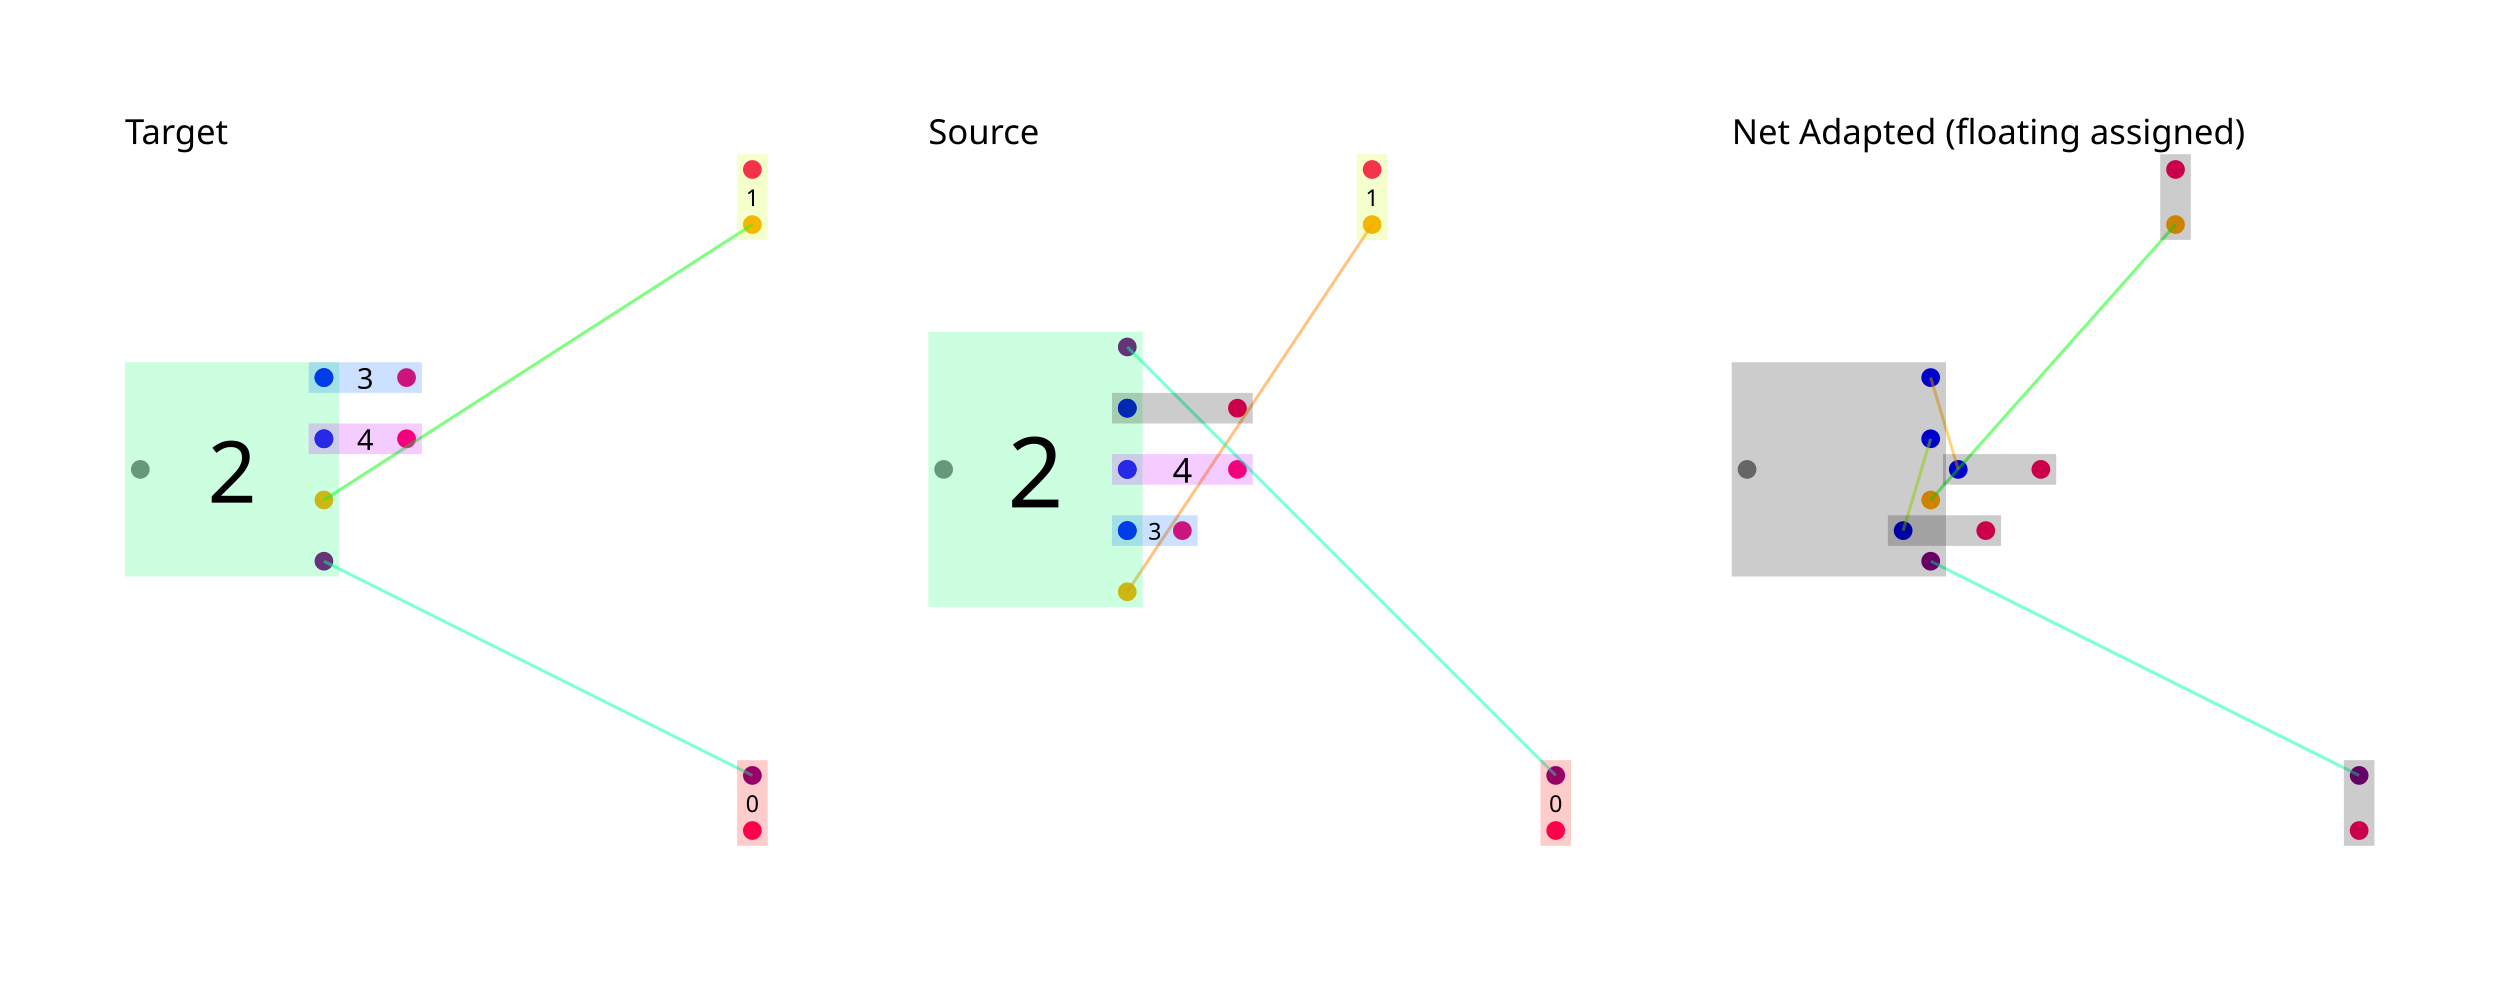
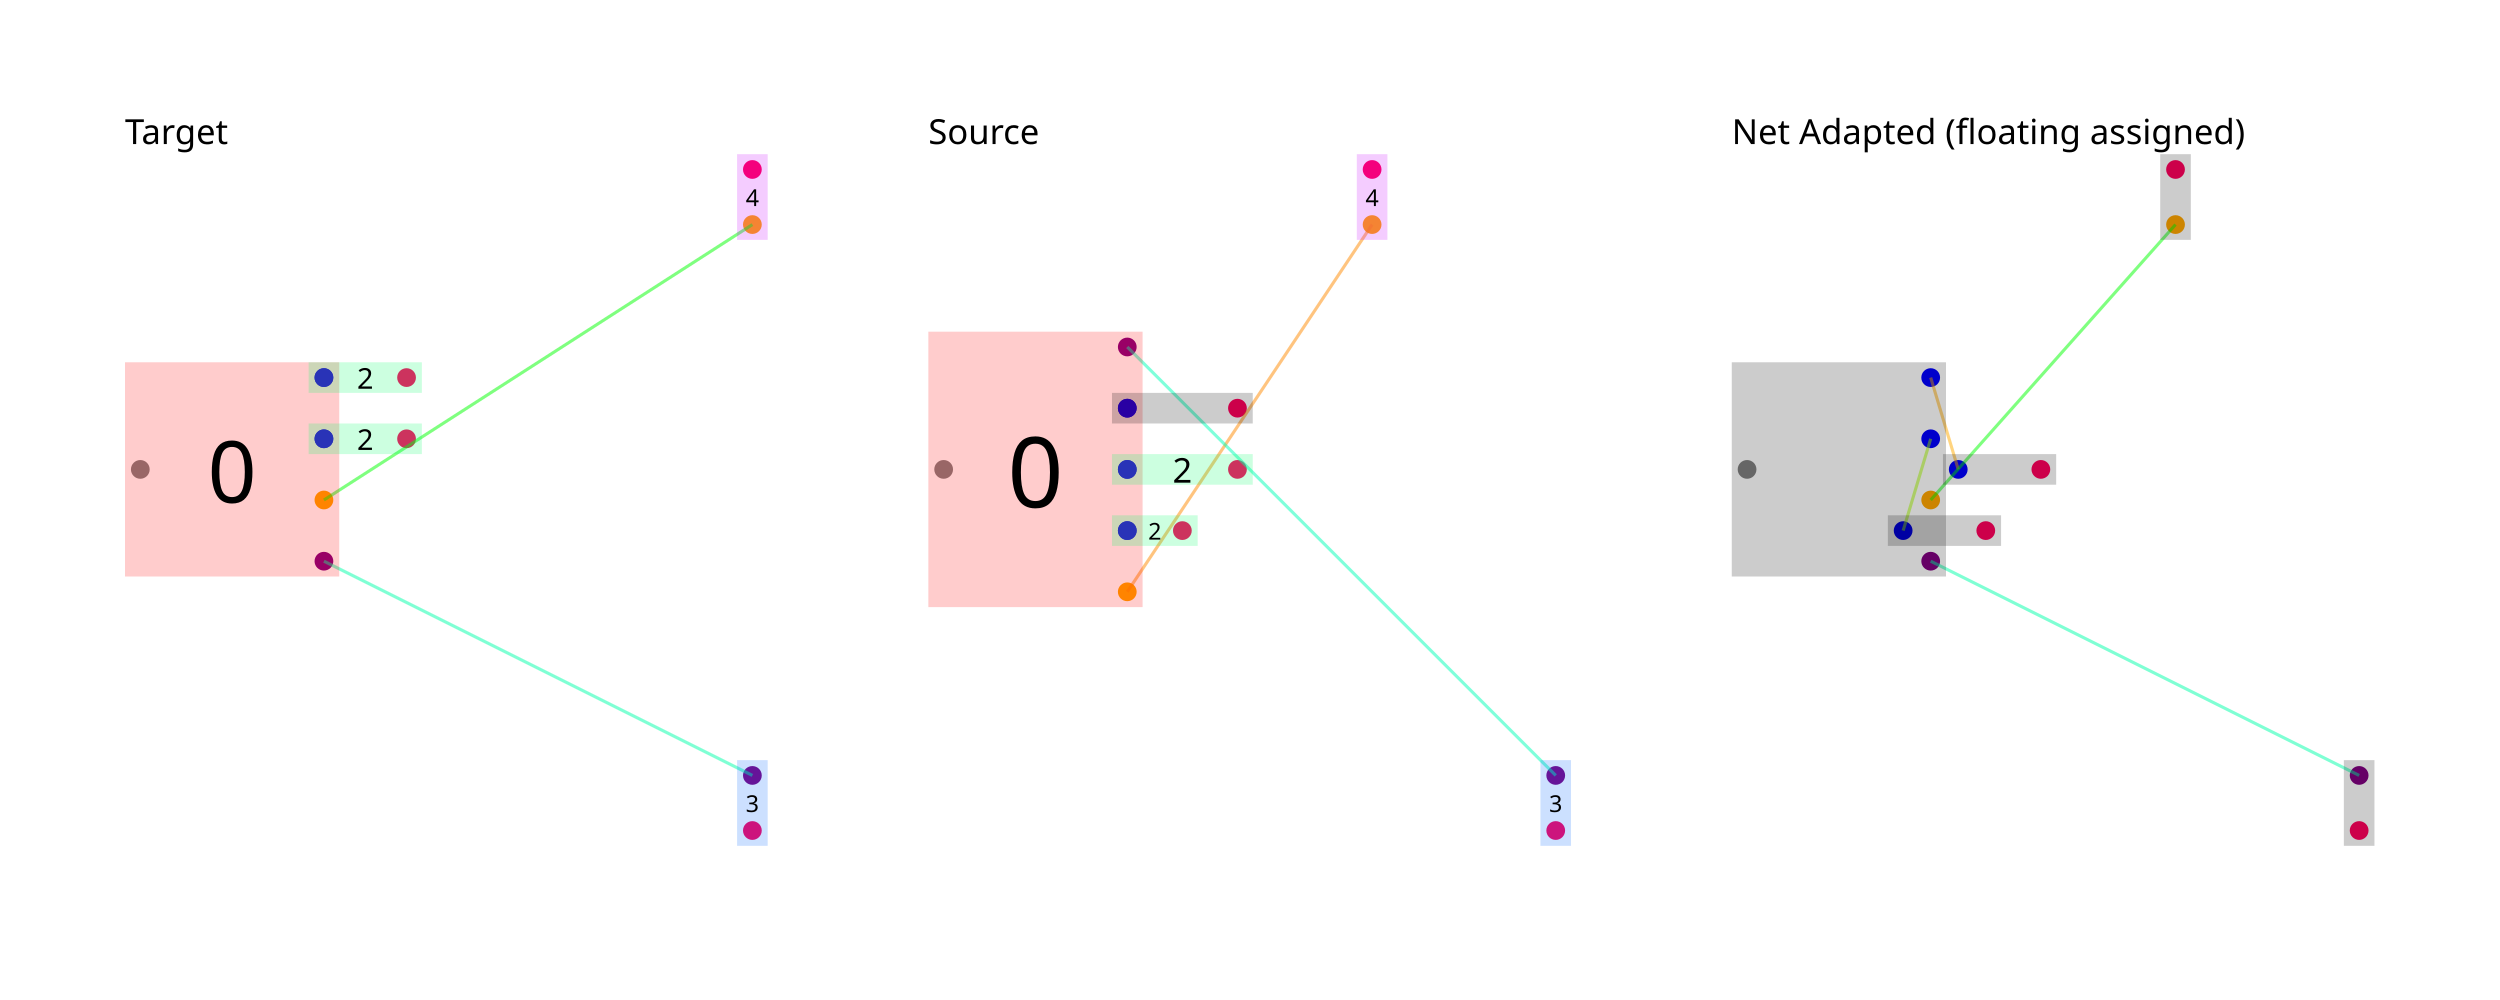
<svg xmlns="http://www.w3.org/2000/svg" width="800" height="320" viewBox="0 0 800 320">
  <rect width="100%" height="100%" fill="white" />
  <g>
    <circle data-type="point" data-label="schematic_component_0_center component_center center_schematic_component_0" data-x="0" data-y="0" cx="44.897" cy="150.207" r="3" fill="gray" />
  </g>
  <g>
    <circle data-type="point" data-label="schematic_port_0 normal unnamedsubcircuit7_connectivity_net0" data-x="0.6000000000000001" data-y="0.30000000000000004" cx="103.656" cy="120.827" r="3" fill="blue" />
  </g>
  <g>
    <circle data-type="point" data-label="schematic_port_1 normal unnamedsubcircuit7_connectivity_net1" data-x="0.6000000000000001" data-y="0.09999999999999998" cx="103.656" cy="140.414" r="3" fill="blue" />
  </g>
  <g>
    <circle data-type="point" data-label="schematic_port_2 vcc unnamedsubcircuit7_connectivity_net2" data-x="0.6000000000000001" data-y="-0.10000000000000003" cx="103.656" cy="160" r="3" fill="orange" />
  </g>
  <g>
    <circle data-type="point" data-label="schematic_port_3 gnd unnamedsubcircuit7_connectivity_net3" data-x="0.6000000000000001" data-y="-0.30000000000000004" cx="103.656" cy="179.586" r="3" fill="purple" />
  </g>
  <g>
    <circle data-type="point" data-label="schematic_net_label_0_pin gnd unnamedsubcircuit7_connectivity_net3" data-x="2" data-y="-1" cx="240.761" cy="248.139" r="3" fill="purple" />
  </g>
  <g>
    <circle data-type="point" data-label="schematic_net_label_0_center netlabel_center schematic_net_label_0_center" data-x="2" data-y="-1.18" cx="240.761" cy="265.767" r="3" fill="hsl(338.4, 100%, 50%, 1)" />
  </g>
  <g>
    <circle data-type="point" data-label="schematic_net_label_1_pin vcc unnamedsubcircuit7_connectivity_net2" data-x="2" data-y="0.8" cx="240.761" cy="71.861" r="3" fill="orange" />
  </g>
  <g>
    <circle data-type="point" data-label="schematic_net_label_1_center netlabel_center schematic_net_label_1_center" data-x="2" data-y="0.98" cx="240.761" cy="54.233" r="3" fill="hsl(338.4, 100%, 50%, 1)" />
  </g>
  <g>
    <circle data-type="point" data-label="schematic_net_label_2_pin normal unnamedsubcircuit7_connectivity_net0" data-x="0.6000000000000001" data-y="0.30000000000000004" cx="103.656" cy="120.827" r="3" fill="blue" />
  </g>
  <g>
    <circle data-type="point" data-label="schematic_net_label_2_center netlabel_center schematic_net_label_2_center" data-x="0.8700000000000001" data-y="0.30000000000000004" cx="130.098" cy="120.827" r="3" fill="hsl(338.4, 100%, 50%, 1)" />
  </g>
  <g>
    <circle data-type="point" data-label="schematic_net_label_3_pin normal unnamedsubcircuit7_connectivity_net1" data-x="0.6000000000000001" data-y="0.09999999999999998" cx="103.656" cy="140.414" r="3" fill="blue" />
  </g>
  <g>
    <circle data-type="point" data-label="schematic_net_label_3_center netlabel_center schematic_net_label_3_center" data-x="0.8700000000000001" data-y="0.09999999999999998" cx="130.098" cy="140.414" r="3" fill="hsl(338.4, 100%, 50%, 1)" />
  </g>
  <g>
    <circle data-type="point" data-label="schematic_component_0_center component_center center_schematic_component_0" data-x="2.6249999999999996" data-y="0" cx="301.969" cy="150.207" r="3" fill="gray" />
  </g>
  <g>
    <circle data-type="point" data-label="schematic_port_0 vcc unnamedsubcircuit31_connectivity_net0" data-x="3.2249999999999996" data-y="-0.4" cx="360.728" cy="189.38" r="3" fill="orange" />
  </g>
  <g>
    <circle data-type="point" data-label="schematic_port_1 normal unnamedsubcircuit31_connectivity_net1" data-x="3.2249999999999996" data-y="-0.2" cx="360.728" cy="169.793" r="3" fill="blue" />
  </g>
  <g>
    <circle data-type="point" data-label="schematic_port_2 normal unnamedsubcircuit31_connectivity_net2" data-x="3.2249999999999996" data-y="0" cx="360.728" cy="150.207" r="3" fill="blue" />
  </g>
  <g>
    <circle data-type="point" data-label="schematic_port_3 normal unnamedsubcircuit31_connectivity_net3" data-x="3.2249999999999996" data-y="0.20000000000000007" cx="360.728" cy="130.62" r="3" fill="blue" />
  </g>
  <g>
    <circle data-type="point" data-label="schematic_port_4 gnd unnamedsubcircuit31_connectivity_net4" data-x="3.2249999999999996" data-y="0.4" cx="360.728" cy="111.034" r="3" fill="purple" />
  </g>
  <g>
    <circle data-type="point" data-label="schematic_net_label_0_pin gnd unnamedsubcircuit31_connectivity_net4" data-x="4.625" data-y="-1" cx="497.833" cy="248.139" r="3" fill="purple" />
  </g>
  <g>
    <circle data-type="point" data-label="schematic_net_label_0_center netlabel_center schematic_net_label_0_center" data-x="4.625" data-y="-1.18" cx="497.833" cy="265.767" r="3" fill="hsl(338.4, 100%, 50%, 1)" />
  </g>
  <g>
    <circle data-type="point" data-label="schematic_net_label_1_pin vcc unnamedsubcircuit31_connectivity_net0" data-x="4.0249999999999995" data-y="0.8" cx="439.074" cy="71.861" r="3" fill="orange" />
  </g>
  <g>
    <circle data-type="point" data-label="schematic_net_label_1_center netlabel_center schematic_net_label_1_center" data-x="4.0249999999999995" data-y="0.98" cx="439.074" cy="54.233" r="3" fill="hsl(338.4, 100%, 50%, 1)" />
  </g>
  <g>
    <circle data-type="point" data-label="schematic_net_label_2_pin normal unnamedsubcircuit31_connectivity_net1" data-x="3.2249999999999996" data-y="-0.2" cx="360.728" cy="169.793" r="3" fill="blue" />
  </g>
  <g>
    <circle data-type="point" data-label="schematic_net_label_2_center netlabel_center schematic_net_label_2_center" data-x="3.4049999999999994" data-y="-0.2" cx="378.356" cy="169.793" r="3" fill="hsl(338.4, 100%, 50%, 1)" />
  </g>
  <g>
    <circle data-type="point" data-label="schematic_net_label_3_pin normal unnamedsubcircuit31_connectivity_net2" data-x="3.2249999999999996" data-y="0" cx="360.728" cy="150.207" r="3" fill="blue" />
  </g>
  <g>
    <circle data-type="point" data-label="schematic_net_label_3_center netlabel_center schematic_net_label_3_center" data-x="3.5849999999999995" data-y="0" cx="395.984" cy="150.207" r="3" fill="hsl(338.4, 100%, 50%, 1)" />
  </g>
  <g>
    <circle data-type="point" data-label="schematic_net_label_4_pin normal unnamedsubcircuit31_connectivity_net3" data-x="3.2249999999999996" data-y="0.20000000000000007" cx="360.728" cy="130.62" r="3" fill="blue" />
  </g>
  <g>
    <circle data-type="point" data-label="schematic_net_label_4_center netlabel_center schematic_net_label_4_center" data-x="3.5849999999999995" data-y="0.20000000000000007" cx="395.984" cy="130.62" r="3" fill="hsl(338.4, 100%, 50%, 1)" />
  </g>
  <g>
    <circle data-type="point" data-label="schematic_component_0_center component_center center_schematic_component_0" data-x="5.2502249999999995" data-y="0" cx="559.063" cy="150.207" r="3" fill="gray" />
  </g>
  <g>
    <circle data-type="point" data-label="schematic_port_0 normal unnamedsubcircuit7_connectivity_net0" data-x="5.850225" data-y="0.30000000000000004" cx="617.822" cy="120.827" r="3" fill="blue" />
  </g>
  <g>
    <circle data-type="point" data-label="schematic_port_1 normal unnamedsubcircuit7_connectivity_net1" data-x="5.850225" data-y="0.09999999999999998" cx="617.822" cy="140.414" r="3" fill="blue" />
  </g>
  <g>
    <circle data-type="point" data-label="schematic_port_2 vcc unnamedsubcircuit7_connectivity_net2" data-x="5.850225" data-y="-0.10000000000000003" cx="617.822" cy="160" r="3" fill="orange" />
  </g>
  <g>
    <circle data-type="point" data-label="schematic_port_3 gnd unnamedsubcircuit7_connectivity_net3" data-x="5.850225" data-y="-0.30000000000000004" cx="617.822" cy="179.586" r="3" fill="purple" />
  </g>
  <g>
    <circle data-type="point" data-label="schematic_net_label_0_pin gnd unnamedsubcircuit7_connectivity_net3" data-x="7.2502249999999995" data-y="-1" cx="754.927" cy="248.139" r="3" fill="purple" />
  </g>
  <g>
    <circle data-type="point" data-label="schematic_net_label_0_center netlabel_center schematic_net_label_0_center" data-x="7.2502249999999995" data-y="-1.18" cx="754.927" cy="265.767" r="3" fill="hsl(338.4, 100%, 50%, 1)" />
  </g>
  <g>
    <circle data-type="point" data-label="schematic_net_label_1_pin vcc unnamedsubcircuit7_connectivity_net2" data-x="6.650224999999999" data-y="0.8" cx="696.168" cy="71.861" r="3" fill="orange" />
  </g>
  <g>
    <circle data-type="point" data-label="schematic_net_label_1_center netlabel_center schematic_net_label_1_center" data-x="6.650224999999999" data-y="0.98" cx="696.168" cy="54.233" r="3" fill="hsl(338.4, 100%, 50%, 1)" />
  </g>
  <g>
    <circle data-type="point" data-label="schematic_net_label_3_pin normal unnamedsubcircuit7_connectivity_net1" data-x="5.760224999999999" data-y="-0.2" cx="609.008" cy="169.793" r="3" fill="blue" />
  </g>
  <g>
    <circle data-type="point" data-label="schematic_net_label_3_center netlabel_center schematic_net_label_3_center" data-x="6.030225" data-y="-0.2" cx="635.45" cy="169.793" r="3" fill="hsl(338.4, 100%, 50%, 1)" />
  </g>
  <g>
    <circle data-type="point" data-label="schematic_net_label_2_pin normal unnamedsubcircuit7_connectivity_net0" data-x="5.940225" data-y="0" cx="626.636" cy="150.207" r="3" fill="blue" />
  </g>
  <g>
    <circle data-type="point" data-label="schematic_net_label_2_center netlabel_center schematic_net_label_2_center" data-x="6.210224999999999" data-y="0" cx="653.078" cy="150.207" r="3" fill="hsl(338.4, 100%, 50%, 1)" />
  </g>
  <g>
    <polyline data-points="0.6000000000000001,0.30000000000000004 0.6000000000000001,0.30000000000000004" data-type="line" data-label="" points="103.656,120.827 103.656,120.827" fill="none" stroke="hsl(40, 100%, 50%, 0.5)" stroke-width="1" />
  </g>
  <g>
    <polyline data-points="0.6000000000000001,0.09999999999999998 0.6000000000000001,0.09999999999999998" data-type="line" data-label="" points="103.656,140.414 103.656,140.414" fill="none" stroke="hsl(80, 100%, 50%, 0.5)" stroke-width="1" />
  </g>
  <g>
    <polyline data-points="0.6000000000000001,-0.10000000000000003 2,0.8" data-type="line" data-label="" points="103.656,160 240.761,71.861" fill="none" stroke="hsl(120, 100%, 50%, 0.5)" stroke-width="1" />
  </g>
  <g>
    <polyline data-points="0.6000000000000001,-0.30000000000000004 2,-1" data-type="line" data-label="" points="103.656,179.586 240.761,248.139" fill="none" stroke="hsl(160, 100%, 50%, 0.5)" stroke-width="1" />
  </g>
  <g>
    <polyline data-points="3.2249999999999996,-0.4 4.0249999999999995,0.8" data-type="line" data-label="" points="360.728,189.38 439.074,71.861" fill="none" stroke="hsl(32.727, 100%, 50%, 0.5)" stroke-width="1" />
  </g>
  <g>
    <polyline data-points="3.2249999999999996,-0.2 3.2249999999999996,-0.2" data-type="line" data-label="" points="360.728,169.793 360.728,169.793" fill="none" stroke="hsl(65.455, 100%, 50%, 0.5)" stroke-width="1" />
  </g>
  <g>
    <polyline data-points="3.2249999999999996,0 3.2249999999999996,0" data-type="line" data-label="" points="360.728,150.207 360.728,150.207" fill="none" stroke="hsl(98.182, 100%, 50%, 0.5)" stroke-width="1" />
  </g>
  <g>
    <polyline data-points="3.2249999999999996,0.20000000000000007 3.2249999999999996,0.20000000000000007" data-type="line" data-label="" points="360.728,130.62 360.728,130.62" fill="none" stroke="hsl(130.909, 100%, 50%, 0.5)" stroke-width="1" />
  </g>
  <g>
    <polyline data-points="3.2249999999999996,0.4 4.625,-1" data-type="line" data-label="" points="360.728,111.034 497.833,248.139" fill="none" stroke="hsl(163.636, 100%, 50%, 0.5)" stroke-width="1" />
  </g>
  <g>
    <polyline data-points="5.850225,0.30000000000000004 5.940225,0" data-type="line" data-label="" points="617.822,120.827 626.636,150.207" fill="none" stroke="hsl(40, 100%, 50%, 0.5)" stroke-width="1" />
  </g>
  <g>
    <polyline data-points="5.850225,0.09999999999999998 5.760224999999999,-0.2" data-type="line" data-label="" points="617.822,140.414 609.008,169.793" fill="none" stroke="hsl(80, 100%, 50%, 0.5)" stroke-width="1" />
  </g>
  <g>
    <polyline data-points="5.850225,-0.10000000000000003 6.650224999999999,0.8" data-type="line" data-label="" points="617.822,160 696.168,71.861" fill="none" stroke="hsl(120, 100%, 50%, 0.5)" stroke-width="1" />
  </g>
  <g>
    <polyline data-points="5.850225,-0.30000000000000004 7.2502249999999995,-1" data-type="line" data-label="" points="617.822,179.586 754.927,248.139" fill="none" stroke="hsl(160, 100%, 50%, 0.5)" stroke-width="1" />
  </g>
  <g>
-     <rect data-type="rect" data-label="schematic_component_0" data-x="0.30000000000000004" data-y="0" x="40" y="115.931" width="68.553" height="68.553" fill="hsl(144, 100%, 50%, 0.2)" stroke="black" stroke-width="0.01" />
-   </g>
-   <g>
-     <rect data-type="rect" data-label="schematic_net_label_0" data-x="2" data-y="-1.0899999999999999" x="235.864" y="243.242" width="9.793" height="27.421" fill="hsl(0, 100%, 50%, 0.2)" stroke="black" stroke-width="0.01" />
-   </g>
-   <g>
-     <rect data-type="rect" data-label="schematic_net_label_1" data-x="2" data-y="0.89" x="235.864" y="49.337" width="9.793" height="27.421" fill="hsl(72, 100%, 50%, 0.2)" stroke="black" stroke-width="0.01" />
-   </g>
-   <g>
-     <rect data-type="rect" data-label="schematic_net_label_2" data-x="0.7350000000000001" data-y="0.30000000000000004" x="98.759" y="115.931" width="36.235" height="9.793" fill="hsl(216, 100%, 50%, 0.2)" stroke="black" stroke-width="0.01" />
-   </g>
-   <g>
-     <rect data-type="rect" data-label="schematic_net_label_3" data-x="0.7350000000000001" data-y="0.09999999999999998" x="98.759" y="135.517" width="36.235" height="9.793" fill="hsl(288, 100%, 50%, 0.2)" stroke="black" stroke-width="0.01" />
-   </g>
-   <g>
-     <rect data-type="rect" data-label="schematic_component_0" data-x="2.925" data-y="0" x="297.072" y="106.137" width="68.553" height="88.139" fill="hsl(144, 100%, 50%, 0.2)" stroke="black" stroke-width="0.01" />
-   </g>
-   <g>
-     <rect data-type="rect" data-label="schematic_net_label_0" data-x="4.625" data-y="-1.0899999999999999" x="492.936" y="243.242" width="9.793" height="27.421" fill="hsl(0, 100%, 50%, 0.2)" stroke="black" stroke-width="0.01" />
-   </g>
-   <g>
-     <rect data-type="rect" data-label="schematic_net_label_1" data-x="4.0249999999999995" data-y="0.89" x="434.177" y="49.337" width="9.793" height="27.421" fill="hsl(72, 100%, 50%, 0.2)" stroke="black" stroke-width="0.01" />
-   </g>
-   <g>
-     <rect data-type="rect" data-label="schematic_net_label_2" data-x="3.3149999999999995" data-y="-0.2" x="355.831" y="164.897" width="27.421" height="9.793" fill="hsl(216, 100%, 50%, 0.2)" stroke="black" stroke-width="0.01" />
-   </g>
-   <g>
-     <rect data-type="rect" data-label="schematic_net_label_3" data-x="3.4049999999999994" data-y="0" x="355.831" y="145.31" width="45.049" height="9.793" fill="hsl(288, 100%, 50%, 0.2)" stroke="black" stroke-width="0.01" />
+     <rect data-type="rect" data-label="schematic_component_0" data-x="0.30000000000000004" data-y="0" x="40" y="115.931" width="68.553" height="68.553" fill="hsl(0, 100%, 50%, 0.2)" stroke="black" stroke-width="0.01" />
+   </g>
+   <g>
+     <rect data-type="rect" data-label="schematic_net_label_0" data-x="2" data-y="-1.0899999999999999" x="235.864" y="243.242" width="9.793" height="27.421" fill="hsl(216, 100%, 50%, 0.2)" stroke="black" stroke-width="0.01" />
+   </g>
+   <g>
+     <rect data-type="rect" data-label="schematic_net_label_1" data-x="2" data-y="0.89" x="235.864" y="49.337" width="9.793" height="27.421" fill="hsl(288, 100%, 50%, 0.2)" stroke="black" stroke-width="0.01" />
+   </g>
+   <g>
+     <rect data-type="rect" data-label="schematic_net_label_2" data-x="0.7350000000000001" data-y="0.30000000000000004" x="98.759" y="115.931" width="36.235" height="9.793" fill="hsl(144, 100%, 50%, 0.2)" stroke="black" stroke-width="0.01" />
+   </g>
+   <g>
+     <rect data-type="rect" data-label="schematic_net_label_3" data-x="0.7350000000000001" data-y="0.09999999999999998" x="98.759" y="135.517" width="36.235" height="9.793" fill="hsl(144, 100%, 50%, 0.2)" stroke="black" stroke-width="0.01" />
+   </g>
+   <g>
+     <rect data-type="rect" data-label="schematic_component_0" data-x="2.925" data-y="0" x="297.072" y="106.137" width="68.553" height="88.139" fill="hsl(0, 100%, 50%, 0.2)" stroke="black" stroke-width="0.01" />
+   </g>
+   <g>
+     <rect data-type="rect" data-label="schematic_net_label_0" data-x="4.625" data-y="-1.0899999999999999" x="492.936" y="243.242" width="9.793" height="27.421" fill="hsl(216, 100%, 50%, 0.2)" stroke="black" stroke-width="0.01" />
+   </g>
+   <g>
+     <rect data-type="rect" data-label="schematic_net_label_1" data-x="4.0249999999999995" data-y="0.89" x="434.177" y="49.337" width="9.793" height="27.421" fill="hsl(288, 100%, 50%, 0.2)" stroke="black" stroke-width="0.01" />
+   </g>
+   <g>
+     <rect data-type="rect" data-label="schematic_net_label_2" data-x="3.3149999999999995" data-y="-0.2" x="355.831" y="164.897" width="27.421" height="9.793" fill="hsl(144, 100%, 50%, 0.2)" stroke="black" stroke-width="0.01" />
+   </g>
+   <g>
+     <rect data-type="rect" data-label="schematic_net_label_3" data-x="3.4049999999999994" data-y="0" x="355.831" y="145.31" width="45.049" height="9.793" fill="hsl(144, 100%, 50%, 0.2)" stroke="black" stroke-width="0.01" />
  </g>
  <g>
    <rect data-type="rect" data-label="schematic_net_label_4" data-x="3.4049999999999994" data-y="0.20000000000000007" x="355.831" y="125.724" width="45.049" height="9.793" fill="rgba(0, 0, 0, 0.2)" stroke="black" stroke-width="0.01" />
  </g>
  <g>
    <rect data-type="rect" data-label="schematic_component_0" data-x="5.550224999999999" data-y="0" x="554.166" y="115.931" width="68.553" height="68.553" fill="rgba(0, 0, 0, 0.2)" stroke="black" stroke-width="0.01" />
  </g>
  <g>
    <rect data-type="rect" data-label="schematic_net_label_0" data-x="7.2502249999999995" data-y="-1.0899999999999999" x="750.031" y="243.242" width="9.793" height="27.421" fill="rgba(0, 0, 0, 0.2)" stroke="black" stroke-width="0.01" />
  </g>
  <g>
    <rect data-type="rect" data-label="schematic_net_label_1" data-x="6.650224999999999" data-y="0.89" x="691.271" y="49.337" width="9.793" height="27.421" fill="rgba(0, 0, 0, 0.2)" stroke="black" stroke-width="0.01" />
  </g>
  <g>
    <rect data-type="rect" data-label="schematic_net_label_3" data-x="5.895225" data-y="-0.2" x="604.112" y="164.897" width="36.235" height="9.793" fill="rgba(0, 0, 0, 0.2)" stroke="black" stroke-width="0.01" />
  </g>
  <g>
    <rect data-type="rect" data-label="schematic_net_label_2" data-x="6.075225" data-y="0" x="621.739" y="145.31" width="36.235" height="9.793" fill="rgba(0, 0, 0, 0.2)" stroke="black" stroke-width="0.01" />
  </g>
  <text data-type="text" data-label="Target" data-x="-0.04999999999999999" data-y="1.03" x="40" y="49.337" fill="black" font-size="11.066" font-family="sans-serif" text-anchor="start" dominant-baseline="text-after-edge">Target</text>
-   <text data-type="text" data-label="2" data-x="0.30000000000000004" data-y="0" x="74.276" y="150.207" fill="black" font-size="27.421" font-family="sans-serif" text-anchor="middle" dominant-baseline="central">2</text>
-   <text data-type="text" data-label="0" data-x="2" data-y="-1.0899999999999999" x="240.761" y="256.953" fill="black" font-size="7.443" font-family="sans-serif" text-anchor="middle" dominant-baseline="central">0</text>
-   <text data-type="text" data-label="1" data-x="2" data-y="0.89" x="240.761" y="63.047" fill="black" font-size="7.443" font-family="sans-serif" text-anchor="middle" dominant-baseline="central">1</text>
-   <text data-type="text" data-label="3" data-x="0.7350000000000001" data-y="0.30000000000000004" x="116.877" y="120.827" fill="black" font-size="9.206" font-family="sans-serif" text-anchor="middle" dominant-baseline="central">3</text>
-   <text data-type="text" data-label="4" data-x="0.7350000000000001" data-y="0.09999999999999998" x="116.877" y="140.414" fill="black" font-size="9.206" font-family="sans-serif" text-anchor="middle" dominant-baseline="central">4</text>
+   <text data-type="text" data-label="0" data-x="0.30000000000000004" data-y="0" x="74.276" y="150.207" fill="black" font-size="27.421" font-family="sans-serif" text-anchor="middle" dominant-baseline="central">0</text>
+   <text data-type="text" data-label="3" data-x="2" data-y="-1.0899999999999999" x="240.761" y="256.953" fill="black" font-size="7.443" font-family="sans-serif" text-anchor="middle" dominant-baseline="central">3</text>
+   <text data-type="text" data-label="4" data-x="2" data-y="0.89" x="240.761" y="63.047" fill="black" font-size="7.443" font-family="sans-serif" text-anchor="middle" dominant-baseline="central">4</text>
+   <text data-type="text" data-label="2" data-x="0.7350000000000001" data-y="0.30000000000000004" x="116.877" y="120.827" fill="black" font-size="9.206" font-family="sans-serif" text-anchor="middle" dominant-baseline="central">2</text>
+   <text data-type="text" data-label="2" data-x="0.7350000000000001" data-y="0.09999999999999998" x="116.877" y="140.414" fill="black" font-size="9.206" font-family="sans-serif" text-anchor="middle" dominant-baseline="central">2</text>
  <text data-type="text" data-label="Source" data-x="2.5749999999999997" data-y="1.03" x="297.072" y="49.337" fill="black" font-size="11.066" font-family="sans-serif" text-anchor="start" dominant-baseline="text-after-edge">Source</text>
-   <text data-type="text" data-label="2" data-x="2.925" data-y="0" x="331.348" y="150.207" fill="black" font-size="31.338" font-family="sans-serif" text-anchor="middle" dominant-baseline="central">2</text>
-   <text data-type="text" data-label="0" data-x="4.625" data-y="-1.0899999999999999" x="497.833" y="256.953" fill="black" font-size="7.443" font-family="sans-serif" text-anchor="middle" dominant-baseline="central">0</text>
-   <text data-type="text" data-label="1" data-x="4.0249999999999995" data-y="0.89" x="439.074" y="63.047" fill="black" font-size="7.443" font-family="sans-serif" text-anchor="middle" dominant-baseline="central">1</text>
-   <text data-type="text" data-label="3" data-x="3.3149999999999995" data-y="-0.2" x="369.542" y="169.793" fill="black" font-size="7.443" font-family="sans-serif" text-anchor="middle" dominant-baseline="central">3</text>
-   <text data-type="text" data-label="4" data-x="3.4049999999999994" data-y="0" x="378.356" y="150.207" fill="black" font-size="10.968" font-family="sans-serif" text-anchor="middle" dominant-baseline="central">4</text>
+   <text data-type="text" data-label="0" data-x="2.925" data-y="0" x="331.348" y="150.207" fill="black" font-size="31.338" font-family="sans-serif" text-anchor="middle" dominant-baseline="central">0</text>
+   <text data-type="text" data-label="3" data-x="4.625" data-y="-1.0899999999999999" x="497.833" y="256.953" fill="black" font-size="7.443" font-family="sans-serif" text-anchor="middle" dominant-baseline="central">3</text>
+   <text data-type="text" data-label="4" data-x="4.0249999999999995" data-y="0.89" x="439.074" y="63.047" fill="black" font-size="7.443" font-family="sans-serif" text-anchor="middle" dominant-baseline="central">4</text>
+   <text data-type="text" data-label="2" data-x="3.3149999999999995" data-y="-0.2" x="369.542" y="169.793" fill="black" font-size="7.443" font-family="sans-serif" text-anchor="middle" dominant-baseline="central">2</text>
+   <text data-type="text" data-label="2" data-x="3.4049999999999994" data-y="0" x="378.356" y="150.207" fill="black" font-size="10.968" font-family="sans-serif" text-anchor="middle" dominant-baseline="central">2</text>
  <text data-type="text" data-label="Net Adapted (floating assigned)" data-x="5.200225" data-y="1.03" x="554.166" y="49.337" fill="black" font-size="11.066" font-family="sans-serif" text-anchor="start" dominant-baseline="text-after-edge">Net Adapted (floating assigned)</text>
  <g id="crosshair" style="display: none">
    <line id="crosshair-h" y1="0" y2="320" stroke="#666" stroke-width="0.5" />
    <line id="crosshair-v" x1="0" x2="800" stroke="#666" stroke-width="0.5" />
    <text id="coordinates" font-family="monospace" font-size="12" fill="#666" />
  </g>
</svg>
